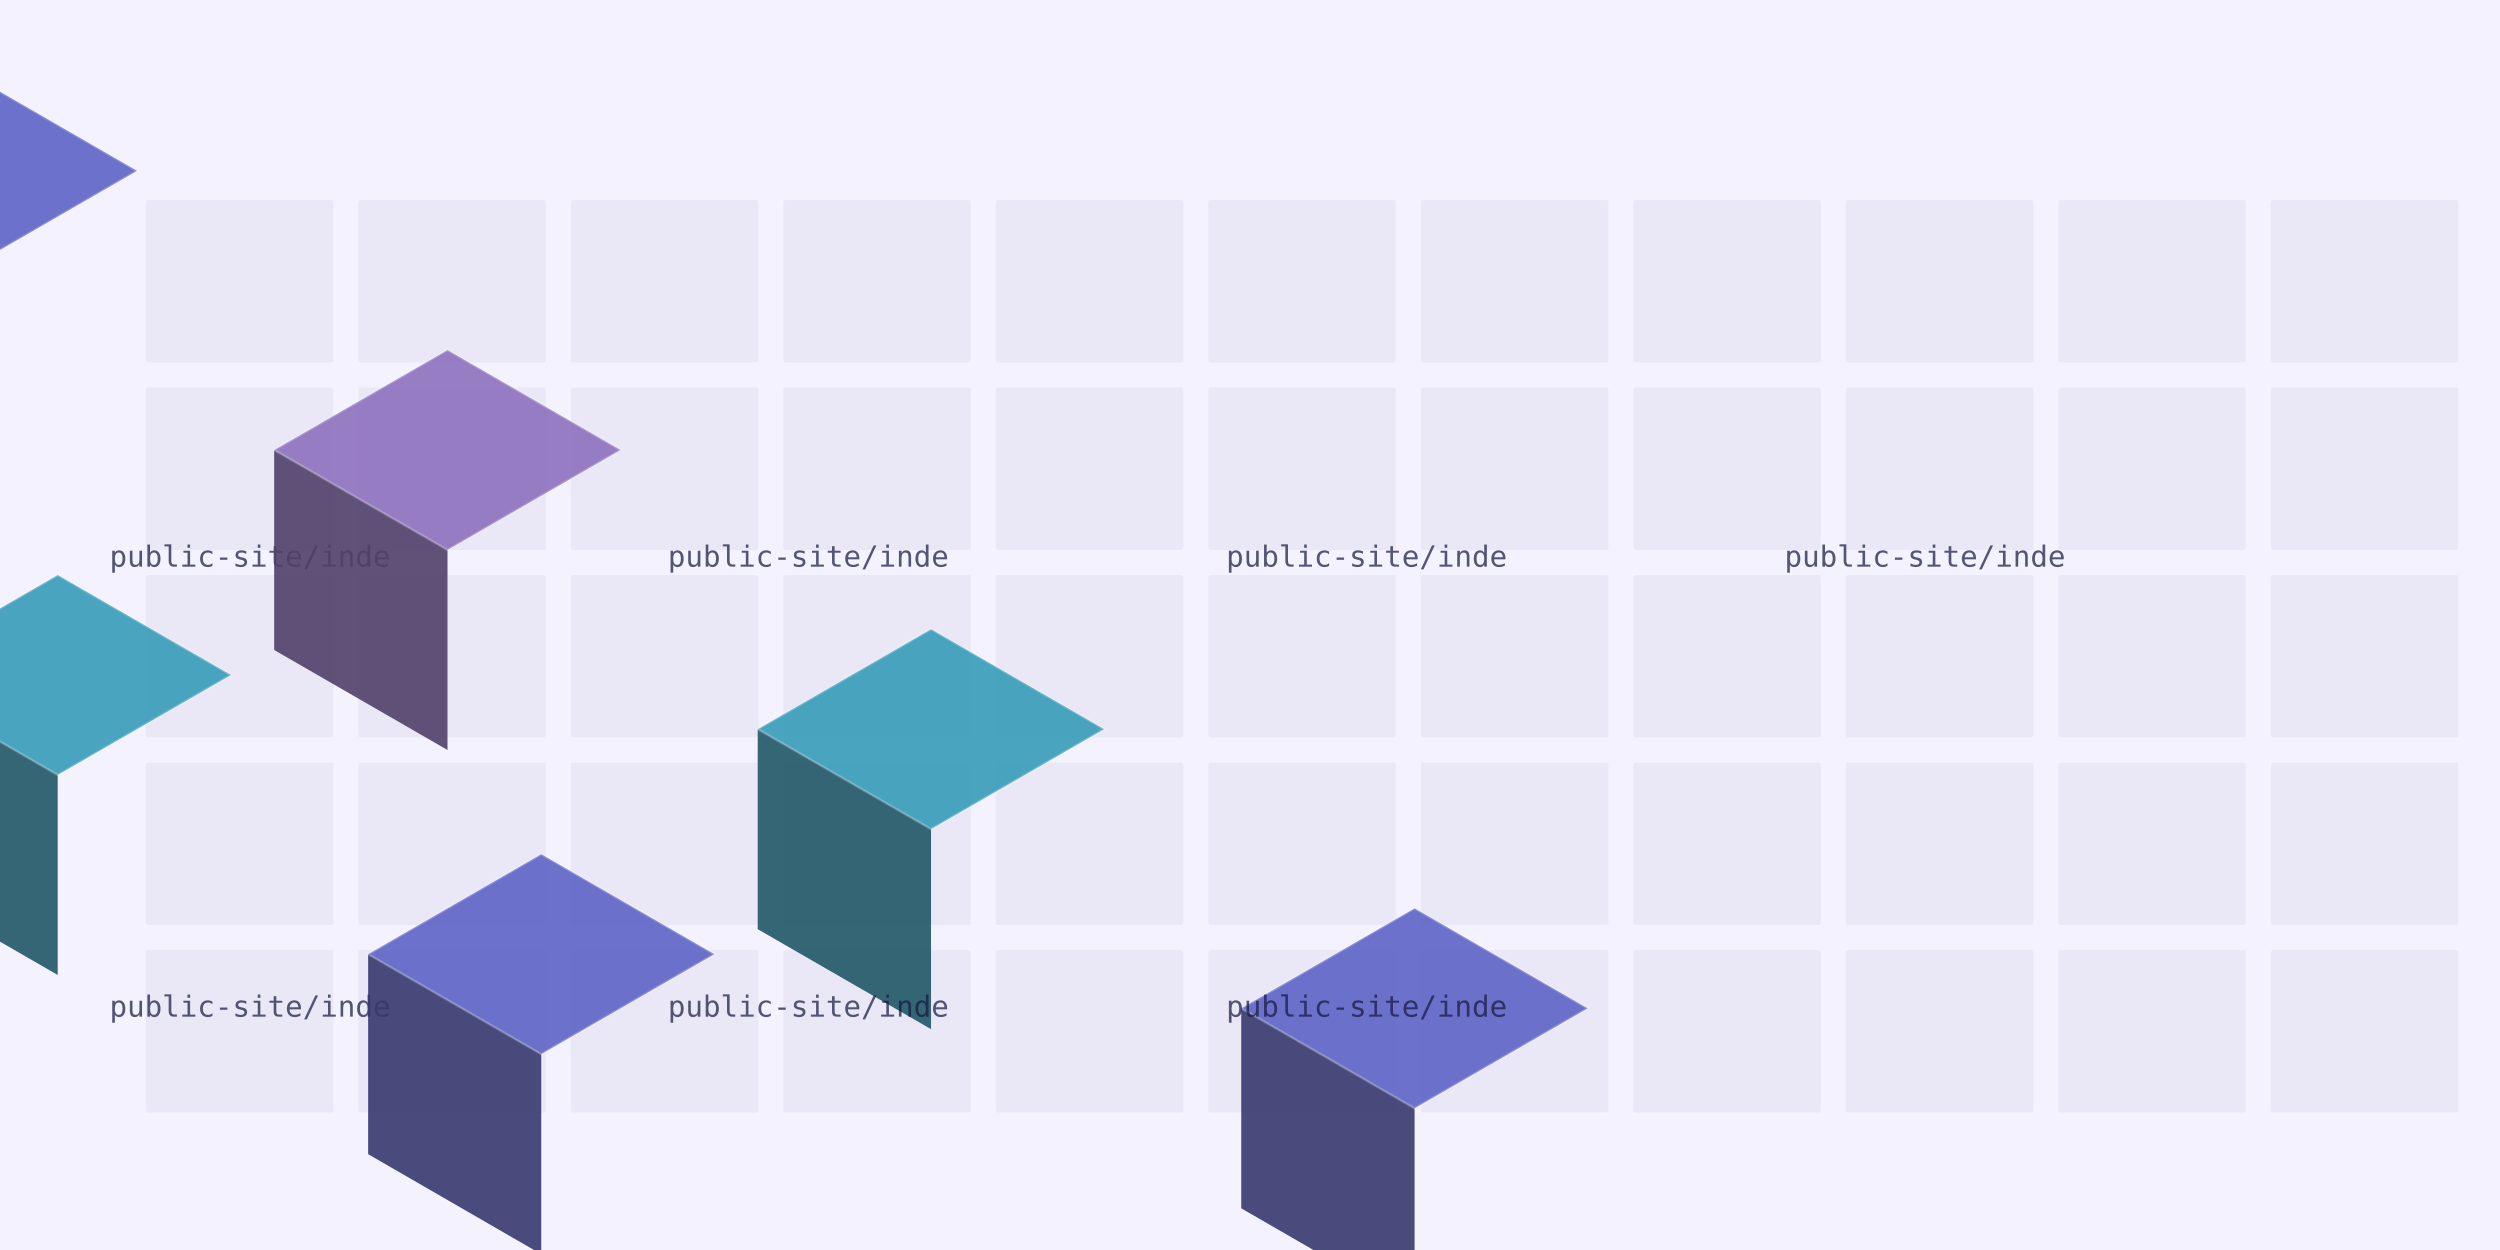
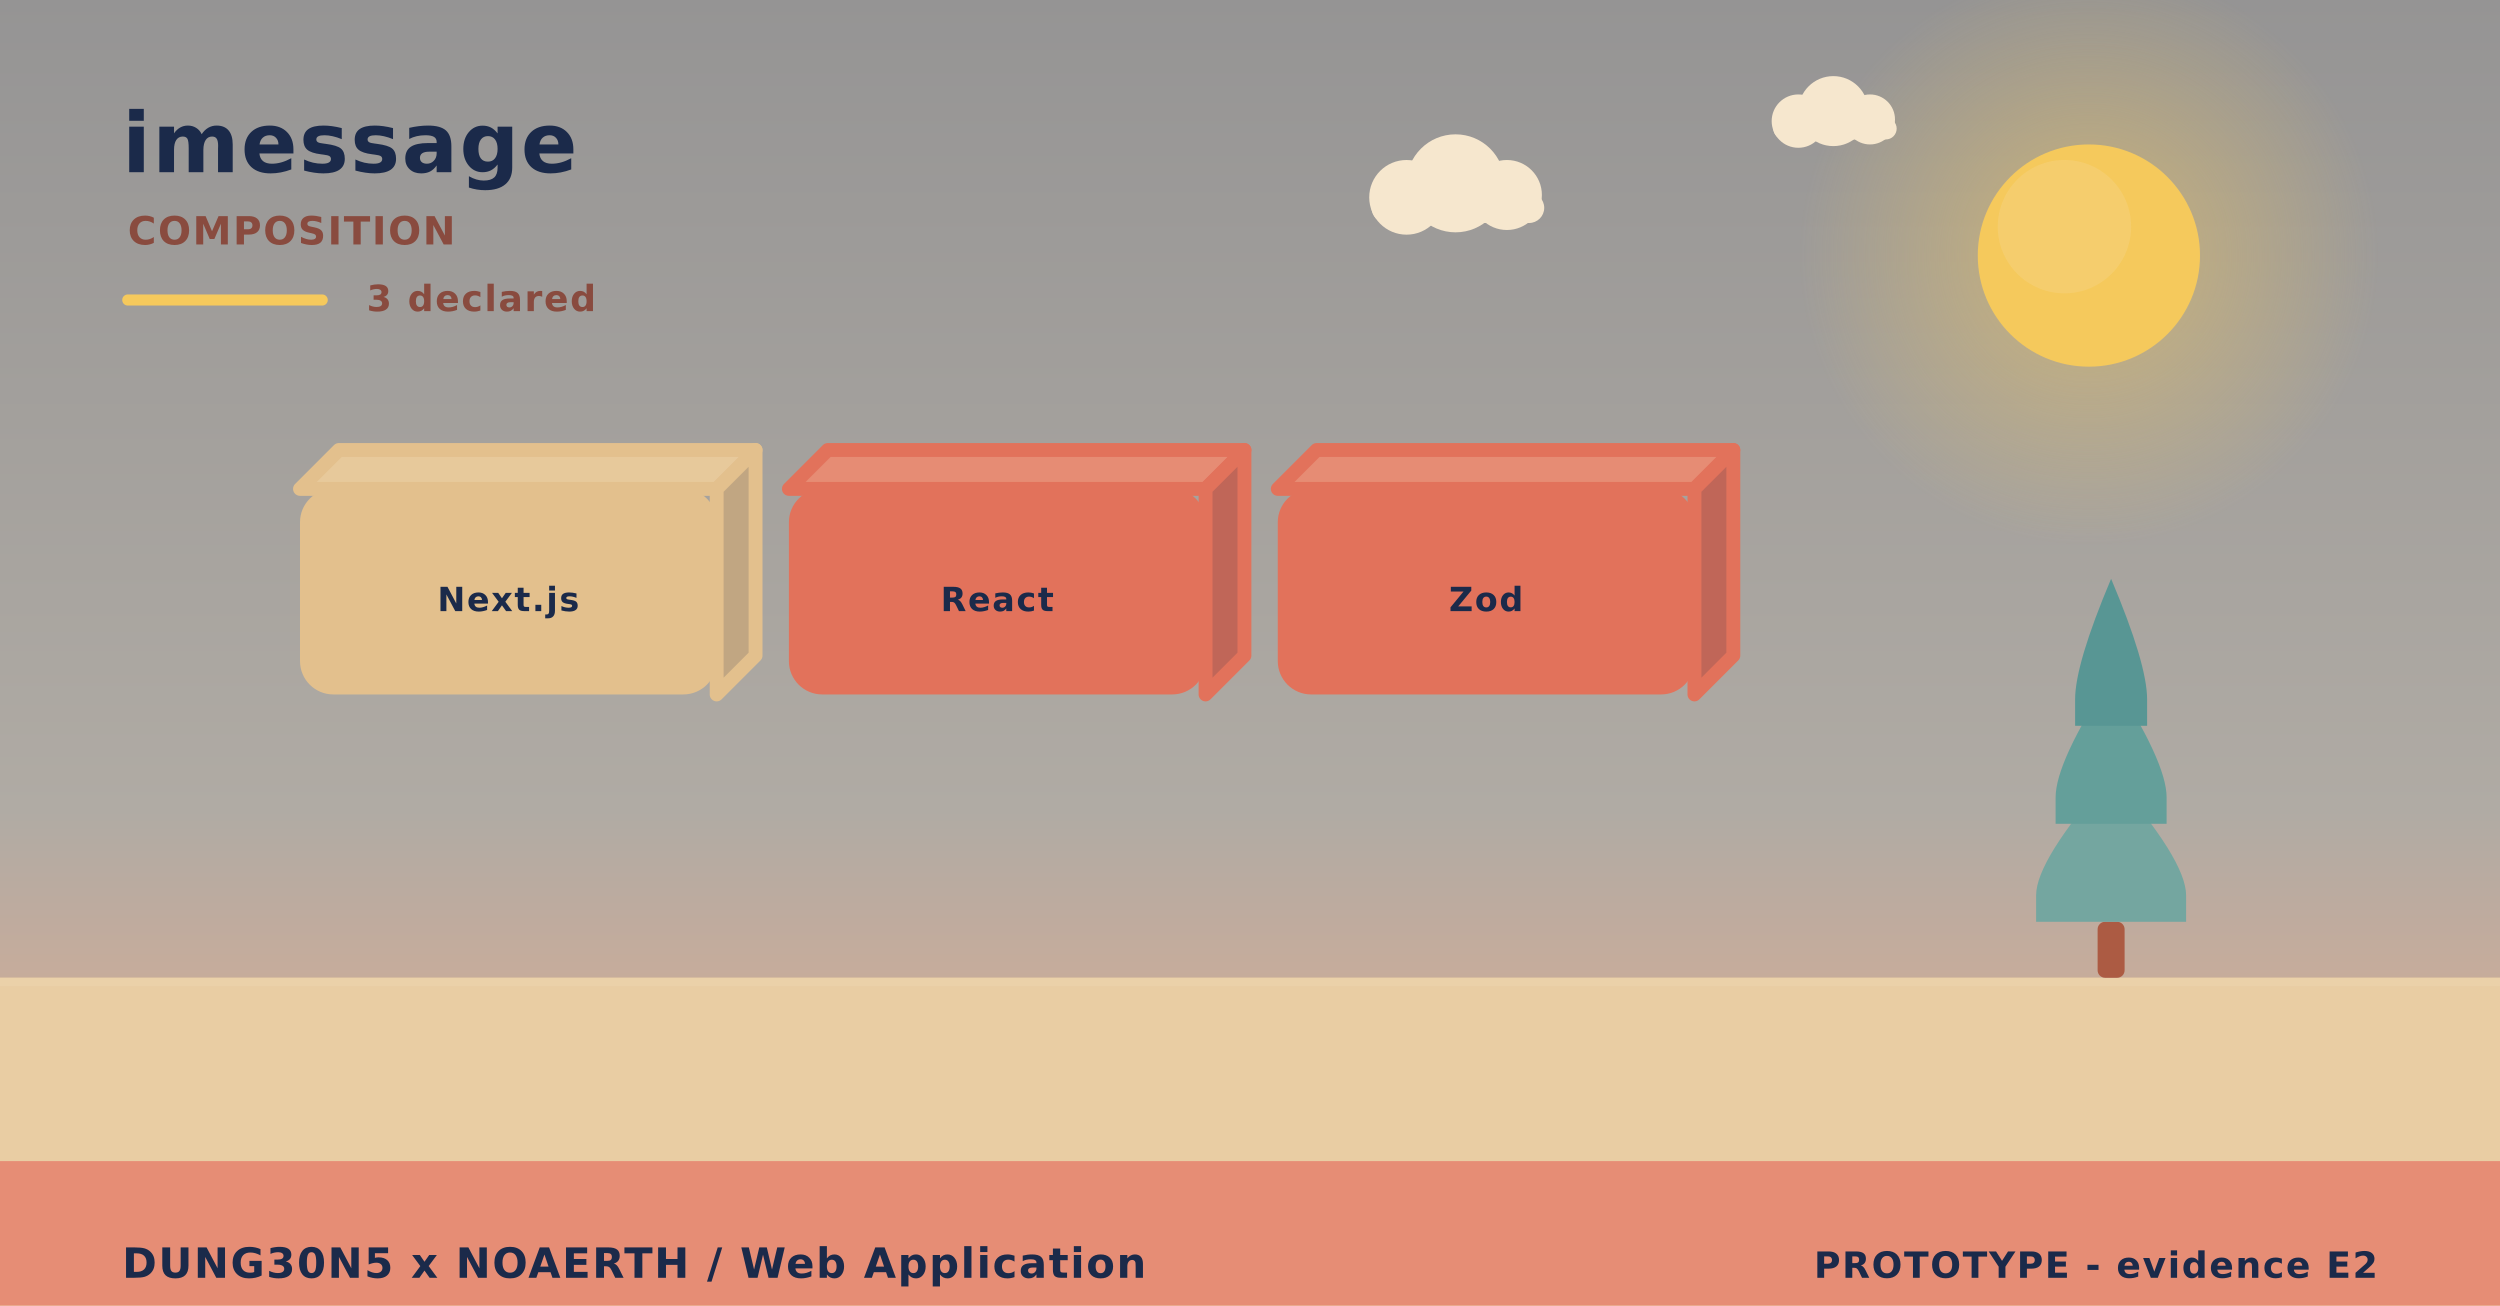
- <svg xmlns="http://www.w3.org/2000/svg" viewBox="0 0 1200 600" width="1200" height="600" role="img" aria-label="imessage component map">
-   <rect width="1200" height="600" fill="#f4f2ff" />
-   <defs>
-     <linearGradient id="gc" x1="0" y1="0" x2="1" y2="1">
-       <stop offset="0%" stop-color="#6166c7" />
-       <stop offset="100%" stop-color="#8f73be" />
-     </linearGradient>
-   </defs>
-   <rect x="70.00" y="96.00" width="90.00" height="78.00" rx="1.20" fill="#171a40" opacity="0.05" />
-   <rect x="172.00" y="96.00" width="90.00" height="78.00" rx="1.20" fill="#171a40" opacity="0.05" />
-   <rect x="274.00" y="96.00" width="90.00" height="78.00" rx="1.20" fill="#171a40" opacity="0.05" />
-   <rect x="376.00" y="96.00" width="90.00" height="78.00" rx="1.20" fill="#171a40" opacity="0.05" />
-   <rect x="478.00" y="96.00" width="90.00" height="78.00" rx="1.20" fill="#171a40" opacity="0.05" />
-   <rect x="580.00" y="96.00" width="90.00" height="78.00" rx="1.20" fill="#171a40" opacity="0.05" />
-   <rect x="682.00" y="96.00" width="90.00" height="78.00" rx="1.20" fill="#171a40" opacity="0.05" />
-   <rect x="784.00" y="96.00" width="90.00" height="78.00" rx="1.20" fill="#171a40" opacity="0.05" />
-   <rect x="886.00" y="96.00" width="90.00" height="78.00" rx="1.20" fill="#171a40" opacity="0.05" />
-   <rect x="988.00" y="96.00" width="90.00" height="78.00" rx="1.20" fill="#171a40" opacity="0.05" />
-   <rect x="1090.00" y="96.00" width="90.00" height="78.00" rx="1.20" fill="#171a40" opacity="0.05" />
-   <rect x="70.00" y="186.00" width="90.00" height="78.00" rx="1.20" fill="#171a40" opacity="0.05" />
-   <rect x="172.00" y="186.00" width="90.00" height="78.00" rx="1.20" fill="#171a40" opacity="0.05" />
-   <rect x="274.00" y="186.00" width="90.00" height="78.00" rx="1.20" fill="#171a40" opacity="0.05" />
-   <rect x="376.00" y="186.00" width="90.00" height="78.00" rx="1.20" fill="#171a40" opacity="0.05" />
-   <rect x="478.00" y="186.00" width="90.00" height="78.00" rx="1.20" fill="#171a40" opacity="0.05" />
-   <rect x="580.00" y="186.00" width="90.00" height="78.00" rx="1.20" fill="#171a40" opacity="0.05" />
-   <rect x="682.00" y="186.00" width="90.00" height="78.00" rx="1.20" fill="#171a40" opacity="0.05" />
-   <rect x="784.00" y="186.00" width="90.00" height="78.00" rx="1.20" fill="#171a40" opacity="0.05" />
-   <rect x="886.00" y="186.00" width="90.00" height="78.00" rx="1.20" fill="#171a40" opacity="0.05" />
-   <rect x="988.00" y="186.00" width="90.00" height="78.00" rx="1.20" fill="#171a40" opacity="0.05" />
-   <rect x="1090.00" y="186.00" width="90.00" height="78.00" rx="1.20" fill="#171a40" opacity="0.05" />
-   <rect x="70.00" y="276.00" width="90.00" height="78.00" rx="1.20" fill="#171a40" opacity="0.05" />
-   <rect x="172.00" y="276.00" width="90.00" height="78.00" rx="1.20" fill="#171a40" opacity="0.05" />
-   <rect x="274.00" y="276.00" width="90.00" height="78.00" rx="1.20" fill="#171a40" opacity="0.05" />
-   <rect x="376.00" y="276.00" width="90.00" height="78.00" rx="1.20" fill="#171a40" opacity="0.05" />
-   <rect x="478.00" y="276.00" width="90.00" height="78.00" rx="1.20" fill="#171a40" opacity="0.05" />
-   <rect x="580.00" y="276.00" width="90.00" height="78.00" rx="1.20" fill="#171a40" opacity="0.05" />
-   <rect x="682.00" y="276.00" width="90.00" height="78.00" rx="1.20" fill="#171a40" opacity="0.05" />
-   <rect x="784.00" y="276.00" width="90.00" height="78.00" rx="1.20" fill="#171a40" opacity="0.05" />
-   <rect x="886.00" y="276.00" width="90.00" height="78.00" rx="1.20" fill="#171a40" opacity="0.05" />
-   <rect x="988.00" y="276.00" width="90.00" height="78.00" rx="1.20" fill="#171a40" opacity="0.05" />
-   <rect x="1090.00" y="276.00" width="90.00" height="78.00" rx="1.20" fill="#171a40" opacity="0.05" />
-   <rect x="70.00" y="366.00" width="90.00" height="78.00" rx="1.20" fill="#171a40" opacity="0.05" />
-   <rect x="172.00" y="366.00" width="90.00" height="78.00" rx="1.20" fill="#171a40" opacity="0.05" />
-   <rect x="274.00" y="366.00" width="90.00" height="78.00" rx="1.20" fill="#171a40" opacity="0.05" />
-   <rect x="376.00" y="366.00" width="90.00" height="78.00" rx="1.20" fill="#171a40" opacity="0.05" />
-   <rect x="478.00" y="366.00" width="90.00" height="78.00" rx="1.20" fill="#171a40" opacity="0.05" />
-   <rect x="580.00" y="366.00" width="90.00" height="78.00" rx="1.20" fill="#171a40" opacity="0.05" />
-   <rect x="682.00" y="366.00" width="90.00" height="78.00" rx="1.20" fill="#171a40" opacity="0.05" />
-   <rect x="784.00" y="366.00" width="90.00" height="78.00" rx="1.20" fill="#171a40" opacity="0.05" />
-   <rect x="886.00" y="366.00" width="90.00" height="78.00" rx="1.20" fill="#171a40" opacity="0.05" />
-   <rect x="988.00" y="366.00" width="90.00" height="78.00" rx="1.20" fill="#171a40" opacity="0.05" />
-   <rect x="1090.00" y="366.00" width="90.00" height="78.00" rx="1.20" fill="#171a40" opacity="0.05" />
-   <rect x="70.00" y="456.00" width="90.00" height="78.00" rx="1.20" fill="#171a40" opacity="0.05" />
-   <rect x="172.00" y="456.00" width="90.00" height="78.00" rx="1.20" fill="#171a40" opacity="0.05" />
-   <rect x="274.00" y="456.00" width="90.00" height="78.00" rx="1.20" fill="#171a40" opacity="0.05" />
-   <rect x="376.00" y="456.00" width="90.00" height="78.00" rx="1.20" fill="#171a40" opacity="0.05" />
-   <rect x="478.00" y="456.00" width="90.00" height="78.00" rx="1.20" fill="#171a40" opacity="0.05" />
-   <rect x="580.00" y="456.00" width="90.00" height="78.00" rx="1.20" fill="#171a40" opacity="0.05" />
-   <rect x="682.00" y="456.00" width="90.00" height="78.00" rx="1.20" fill="#171a40" opacity="0.05" />
-   <rect x="784.00" y="456.00" width="90.00" height="78.00" rx="1.20" fill="#171a40" opacity="0.05" />
-   <rect x="886.00" y="456.00" width="90.00" height="78.00" rx="1.20" fill="#171a40" opacity="0.05" />
-   <rect x="988.00" y="456.00" width="90.00" height="78.00" rx="1.20" fill="#171a40" opacity="0.05" />
-   <rect x="1090.00" y="456.00" width="90.00" height="78.00" rx="1.20" fill="#171a40" opacity="0.05" />
-   <g transform="rotate(0 120 140)">
-     <polygon points="-17.3,34.0 65.8,82.0 -17.3,130.0 -100.5,82.0" fill="#6166c7" opacity="0.92" />
-     <polygon points="-100.5,82.0 -17.3,130.0 -17.3,226.0 -100.5,178.0" fill="#35386d" opacity="0.9" />
-     <polygon points="-17.3,34.0 65.8,82.0 -17.3,130.0 -100.5,82.0" fill="none" stroke="rgba(255,255,255,0.220)" stroke-width="1.2" />
-     <animateTransform attributeName="transform" type="rotate" values="-32.0 0.00 0.00 0.0 0.00 0.00" dur="6.65s" begin="0.0s" repeatCount="indefinite" />
+ <svg xmlns="http://www.w3.org/2000/svg" width="900" height="470" viewBox="0 0 900 470" role="img" aria-label="imessage - how it is composed">
+   <linearGradient id="skyc" x1="0" y1="0" x2="0" y2="1">
+     <stop offset="0" stop-color="#959494" />
+     <stop offset="0.62" stop-color="#b0aba4" />
+     <stop offset="1" stop-color="#f3ad8a" />
+   </linearGradient>
+   <rect width="900" height="470" fill="url(#skyc)" />
+   <radialGradient id="sunc">
+     <stop offset="0.35" stop-color="#f5c95c" stop-opacity="0.34" />
+     <stop offset="1" stop-color="#f5c95c" stop-opacity="0" />
+   </radialGradient>
+   <circle cx="752" cy="92" r="104" fill="url(#sunc)" />
+   <circle cx="752" cy="92" r="40" fill="#f5c95c" />
+   <circle cx="743.2" cy="81.6" r="24" fill="#f5d27e" opacity="0.5" />
+   <g>
+     <circle cx="524" cy="66" r="17.64" fill="#f6e7ce" />
+     <circle cx="506.36" cy="71.04" r="13.44" fill="#f6e7ce" />
+     <circle cx="542.48" cy="70.2" r="12.6" fill="#f6e7ce" />
+     <rect x="493.76" y="69.36" width="62.16" height="10.92" rx="5.46" fill="#f6e7ce" />
+     <animateTransform attributeName="transform" type="translate" values="0 0;24 0;0 0" dur="36s" begin="0s" repeatCount="indefinite" />
  </g>
-   <text x="120" y="272" font-family="ui-monospace,Menlo,monospace" font-size="14" fill="rgba(23,26,64,0.720)" text-anchor="middle">public-site/inde</text>
-   <g transform="rotate(0 388 140)">
-     <polygon points="214.8,168.0 297.9,216.0 214.8,264.0 131.6,216.0" fill="#8f73be" opacity="0.92" />
-     <polygon points="131.6,216.0 214.8,264.0 214.8,360.0 131.6,312.0" fill="#4f3f68" opacity="0.9" />
-     <polygon points="214.8,168.0 297.9,216.0 214.8,264.0 131.6,216.0" fill="none" stroke="rgba(255,255,255,0.220)" stroke-width="1.2" />
-     <animateTransform attributeName="transform" type="rotate" values="-32.0 0.00 0.00 0.0 0.00 0.00" dur="6.65s" begin="0.4s" repeatCount="indefinite" />
+   <g>
+     <circle cx="660" cy="40" r="12.6" fill="#f6e7ce" />
+     <circle cx="647.4" cy="43.6" r="9.6" fill="#f6e7ce" />
+     <circle cx="673.2" cy="43" r="9" fill="#f6e7ce" />
+     <rect x="638.4" y="42.4" width="44.4" height="7.8" rx="3.9" fill="#f6e7ce" />
+     <animateTransform attributeName="transform" type="translate" values="0 0;-18 0;0 0" dur="46s" begin="3s" repeatCount="indefinite" />
  </g>
-   <text x="388" y="272" font-family="ui-monospace,Menlo,monospace" font-size="14" fill="rgba(23,26,64,0.720)" text-anchor="middle">public-site/inde</text>
-   <g transform="rotate(0 656 140)">
-     <polygon points="446.9,302.0 530.0,350.0 446.9,398.0 363.7,350.0" fill="#3b9dbb" opacity="0.92" />
-     <polygon points="363.7,350.0 446.9,398.0 446.9,494.0 363.7,446.0" fill="#205667" opacity="0.9" />
-     <polygon points="446.9,302.0 530.0,350.0 446.9,398.0 363.7,350.0" fill="none" stroke="rgba(255,255,255,0.220)" stroke-width="1.2" />
-     <animateTransform attributeName="transform" type="rotate" values="-32.0 0.00 0.00 0.0 0.00 0.00" dur="6.65s" begin="0.8s" repeatCount="indefinite" />
+   <rect x="0" y="352" width="900" height="118" fill="#e9cda3" />
+   <rect x="0" y="352" width="900" height="3" fill="#ebd1a9" />
+   <text x="44" y="62" font-family="Verdana,DejaVu Sans,sans-serif" font-size="30" font-weight="700" letter-spacing="0.6" fill="#1b2a4a" text-anchor="start">imessage</text>
+   <text x="46" y="88" font-family="Verdana,DejaVu Sans,sans-serif" font-size="14" font-weight="700" letter-spacing="0.6" fill="#894b3f" text-anchor="start">COMPOSITION</text>
+   <rect x="44" y="106" width="74" height="4" rx="2" fill="#f5c95c" />
+   <text x="132" y="112" font-family="Verdana,DejaVu Sans,sans-serif" font-size="13" font-weight="700" letter-spacing="0.6" fill="#894b3f" text-anchor="start">3 declared</text>
+   <g>
+     <path d="M108,176 L258,176 L272,162 L122,162 Z" fill="#e7c99b" stroke="#e3c08d" stroke-width="5" stroke-linejoin="round" />
+     <path d="M258,176 L272,162 L272,236 L258,250 Z" fill="#c1a682" stroke="#e3c08d" stroke-width="5" stroke-linejoin="round" />
+     <rect x="108" y="176" width="150" height="74" rx="12" fill="#e3c08d" />
+     <animateTransform attributeName="transform" type="translate" values="0 10;0 0" dur="0.75s" begin="0s" fill="freeze" />
  </g>
-   <text x="656" y="272" font-family="ui-monospace,Menlo,monospace" font-size="14" fill="rgba(23,26,64,0.720)" text-anchor="middle">public-site/inde</text>
-   <g transform="rotate(0 924 140)">
-     <polygon points="679.0,436.0 762.1,484.0 679.0,532.0 595.8,484.0" fill="#6166c7" opacity="0.92" />
-     <polygon points="595.8,484.0 679.0,532.0 679.0,628.0 595.8,580.0" fill="#35386d" opacity="0.9" />
-     <polygon points="679.0,436.0 762.1,484.0 679.0,532.0 595.8,484.0" fill="none" stroke="rgba(255,255,255,0.220)" stroke-width="1.2" />
-     <animateTransform attributeName="transform" type="rotate" values="-32.0 0.00 0.00 0.0 0.00 0.00" dur="6.65s" begin="1.2s" repeatCount="indefinite" />
+   <text x="183" y="220" font-family="Verdana,DejaVu Sans,sans-serif" font-size="12" font-weight="700" letter-spacing="0.6" fill="#1b2a4a" text-anchor="middle">Next.js</text>
+   <g>
+     <path d="M284,176 L434,176 L448,162 L298,162 Z" fill="#e68c74" stroke="#e2725b" stroke-width="5" stroke-linejoin="round" />
+     <path d="M434,176 L448,162 L448,236 L434,250 Z" fill="#c06658" stroke="#e2725b" stroke-width="5" stroke-linejoin="round" />
+     <rect x="284" y="176" width="150" height="74" rx="12" fill="#e2725b" />
+     <animateTransform attributeName="transform" type="translate" values="0 10;0 0" dur="0.75s" begin="0.16s" fill="freeze" />
  </g>
-   <text x="924" y="272" font-family="ui-monospace,Menlo,monospace" font-size="14" fill="rgba(23,26,64,0.720)" text-anchor="middle">public-site/inde</text>
-   <g transform="rotate(0 120 356)">
-     <polygon points="-204.4,142.0 -121.2,190.0 -204.4,238.0 -287.5,190.0" fill="#8f73be" opacity="0.92" />
-     <polygon points="-287.5,190.0 -204.4,238.0 -204.4,334.0 -287.5,286.0" fill="#4f3f68" opacity="0.9" />
-     <polygon points="-204.4,142.0 -121.2,190.0 -204.4,238.0 -287.5,190.0" fill="none" stroke="rgba(255,255,255,0.220)" stroke-width="1.2" />
-     <animateTransform attributeName="transform" type="rotate" values="-32.0 0.00 0.00 0.0 0.00 0.00" dur="6.65s" begin="1.6s" repeatCount="indefinite" />
+   <text x="359" y="220" font-family="Verdana,DejaVu Sans,sans-serif" font-size="12" font-weight="700" letter-spacing="0.6" fill="#1b2a4a" text-anchor="middle">React</text>
+   <g>
+     <path d="M460,176 L610,176 L624,162 L474,162 Z" fill="#e68c74" stroke="#e2725b" stroke-width="5" stroke-linejoin="round" />
+     <path d="M610,176 L624,162 L624,236 L610,250 Z" fill="#c06658" stroke="#e2725b" stroke-width="5" stroke-linejoin="round" />
+     <rect x="460" y="176" width="150" height="74" rx="12" fill="#e2725b" />
+     <animateTransform attributeName="transform" type="translate" values="0 10;0 0" dur="0.75s" begin="0.32s" fill="freeze" />
  </g>
-   <text x="120" y="488" font-family="ui-monospace,Menlo,monospace" font-size="14" fill="rgba(23,26,64,0.720)" text-anchor="middle">public-site/inde</text>
-   <g transform="rotate(0 388 356)">
-     <polygon points="27.7,276.0 110.9,324.0 27.7,372.0 -55.4,324.0" fill="#3b9dbb" opacity="0.92" />
-     <polygon points="-55.4,324.0 27.7,372.0 27.7,468.0 -55.4,420.0" fill="#205667" opacity="0.9" />
-     <polygon points="27.7,276.0 110.9,324.0 27.7,372.0 -55.4,324.0" fill="none" stroke="rgba(255,255,255,0.220)" stroke-width="1.2" />
-     <animateTransform attributeName="transform" type="rotate" values="-32.0 0.00 0.00 0.0 0.00 0.00" dur="6.65s" begin="2.0s" repeatCount="indefinite" />
-   </g>
-   <text x="388" y="488" font-family="ui-monospace,Menlo,monospace" font-size="14" fill="rgba(23,26,64,0.720)" text-anchor="middle">public-site/inde</text>
-   <g transform="rotate(0 656 356)">
-     <polygon points="259.8,410.0 342.9,458.0 259.8,506.0 176.7,458.0" fill="#6166c7" opacity="0.92" />
-     <polygon points="176.7,458.0 259.8,506.0 259.8,602.0 176.7,554.0" fill="#35386d" opacity="0.9" />
-     <polygon points="259.8,410.0 342.9,458.0 259.8,506.0 176.7,458.0" fill="none" stroke="rgba(255,255,255,0.220)" stroke-width="1.2" />
-     <animateTransform attributeName="transform" type="rotate" values="-32.0 0.00 0.00 0.0 0.00 0.00" dur="6.65s" begin="2.4s" repeatCount="indefinite" />
-   </g>
-   <text x="656" y="488" font-family="ui-monospace,Menlo,monospace" font-size="14" fill="rgba(23,26,64,0.720)" text-anchor="middle">public-site/inde</text>
+   <text x="535" y="220" font-family="Verdana,DejaVu Sans,sans-serif" font-size="12" font-weight="700" letter-spacing="0.6" fill="#1b2a4a" text-anchor="middle">Zod</text>
+   <rect x="755.14" y="331.84" width="9.72" height="20.16" rx="2.7" fill="#ac5b43" />
+   <path d="M760,278.92 Q733,309.61 733,322.31 Q733,331.84 733,331.84 L787,331.84 Q787,331.84 787,322.31 Q787,309.61 760,278.92 Z" fill="#74a6a0" />
+   <path d="M760,243.64 Q740.02,274.33 740.02,287.03 Q740.02,296.56 740.02,296.56 L779.98,296.56 Q779.98,296.56 779.98,287.03 Q779.98,274.33 760,243.64 Z" fill="#649f9a" />
+   <path d="M760,208.36 Q747.04,239.05 747.04,251.75 Q747.04,261.28 747.04,261.28 L772.96,261.28 Q772.96,261.28 772.96,251.75 Q772.96,239.05 760,208.36 Z" fill="#589694" />
+   <rect x="0" y="418" width="900" height="52" rx="0" fill="#e68972" opacity="0.94" />
+   <text x="44" y="460" font-family="Verdana,DejaVu Sans,sans-serif" font-size="15" font-weight="700" letter-spacing="0.6" fill="#1b2a4a" text-anchor="start">DUNG30N5 x NOAERTH  /  Web Application</text>
+   <text x="856" y="460" font-family="Verdana,DejaVu Sans,sans-serif" font-size="13" font-weight="700" letter-spacing="0.6" fill="#1b2a4a" text-anchor="end">PROTOTYPE  -  evidence E2</text>
</svg>
